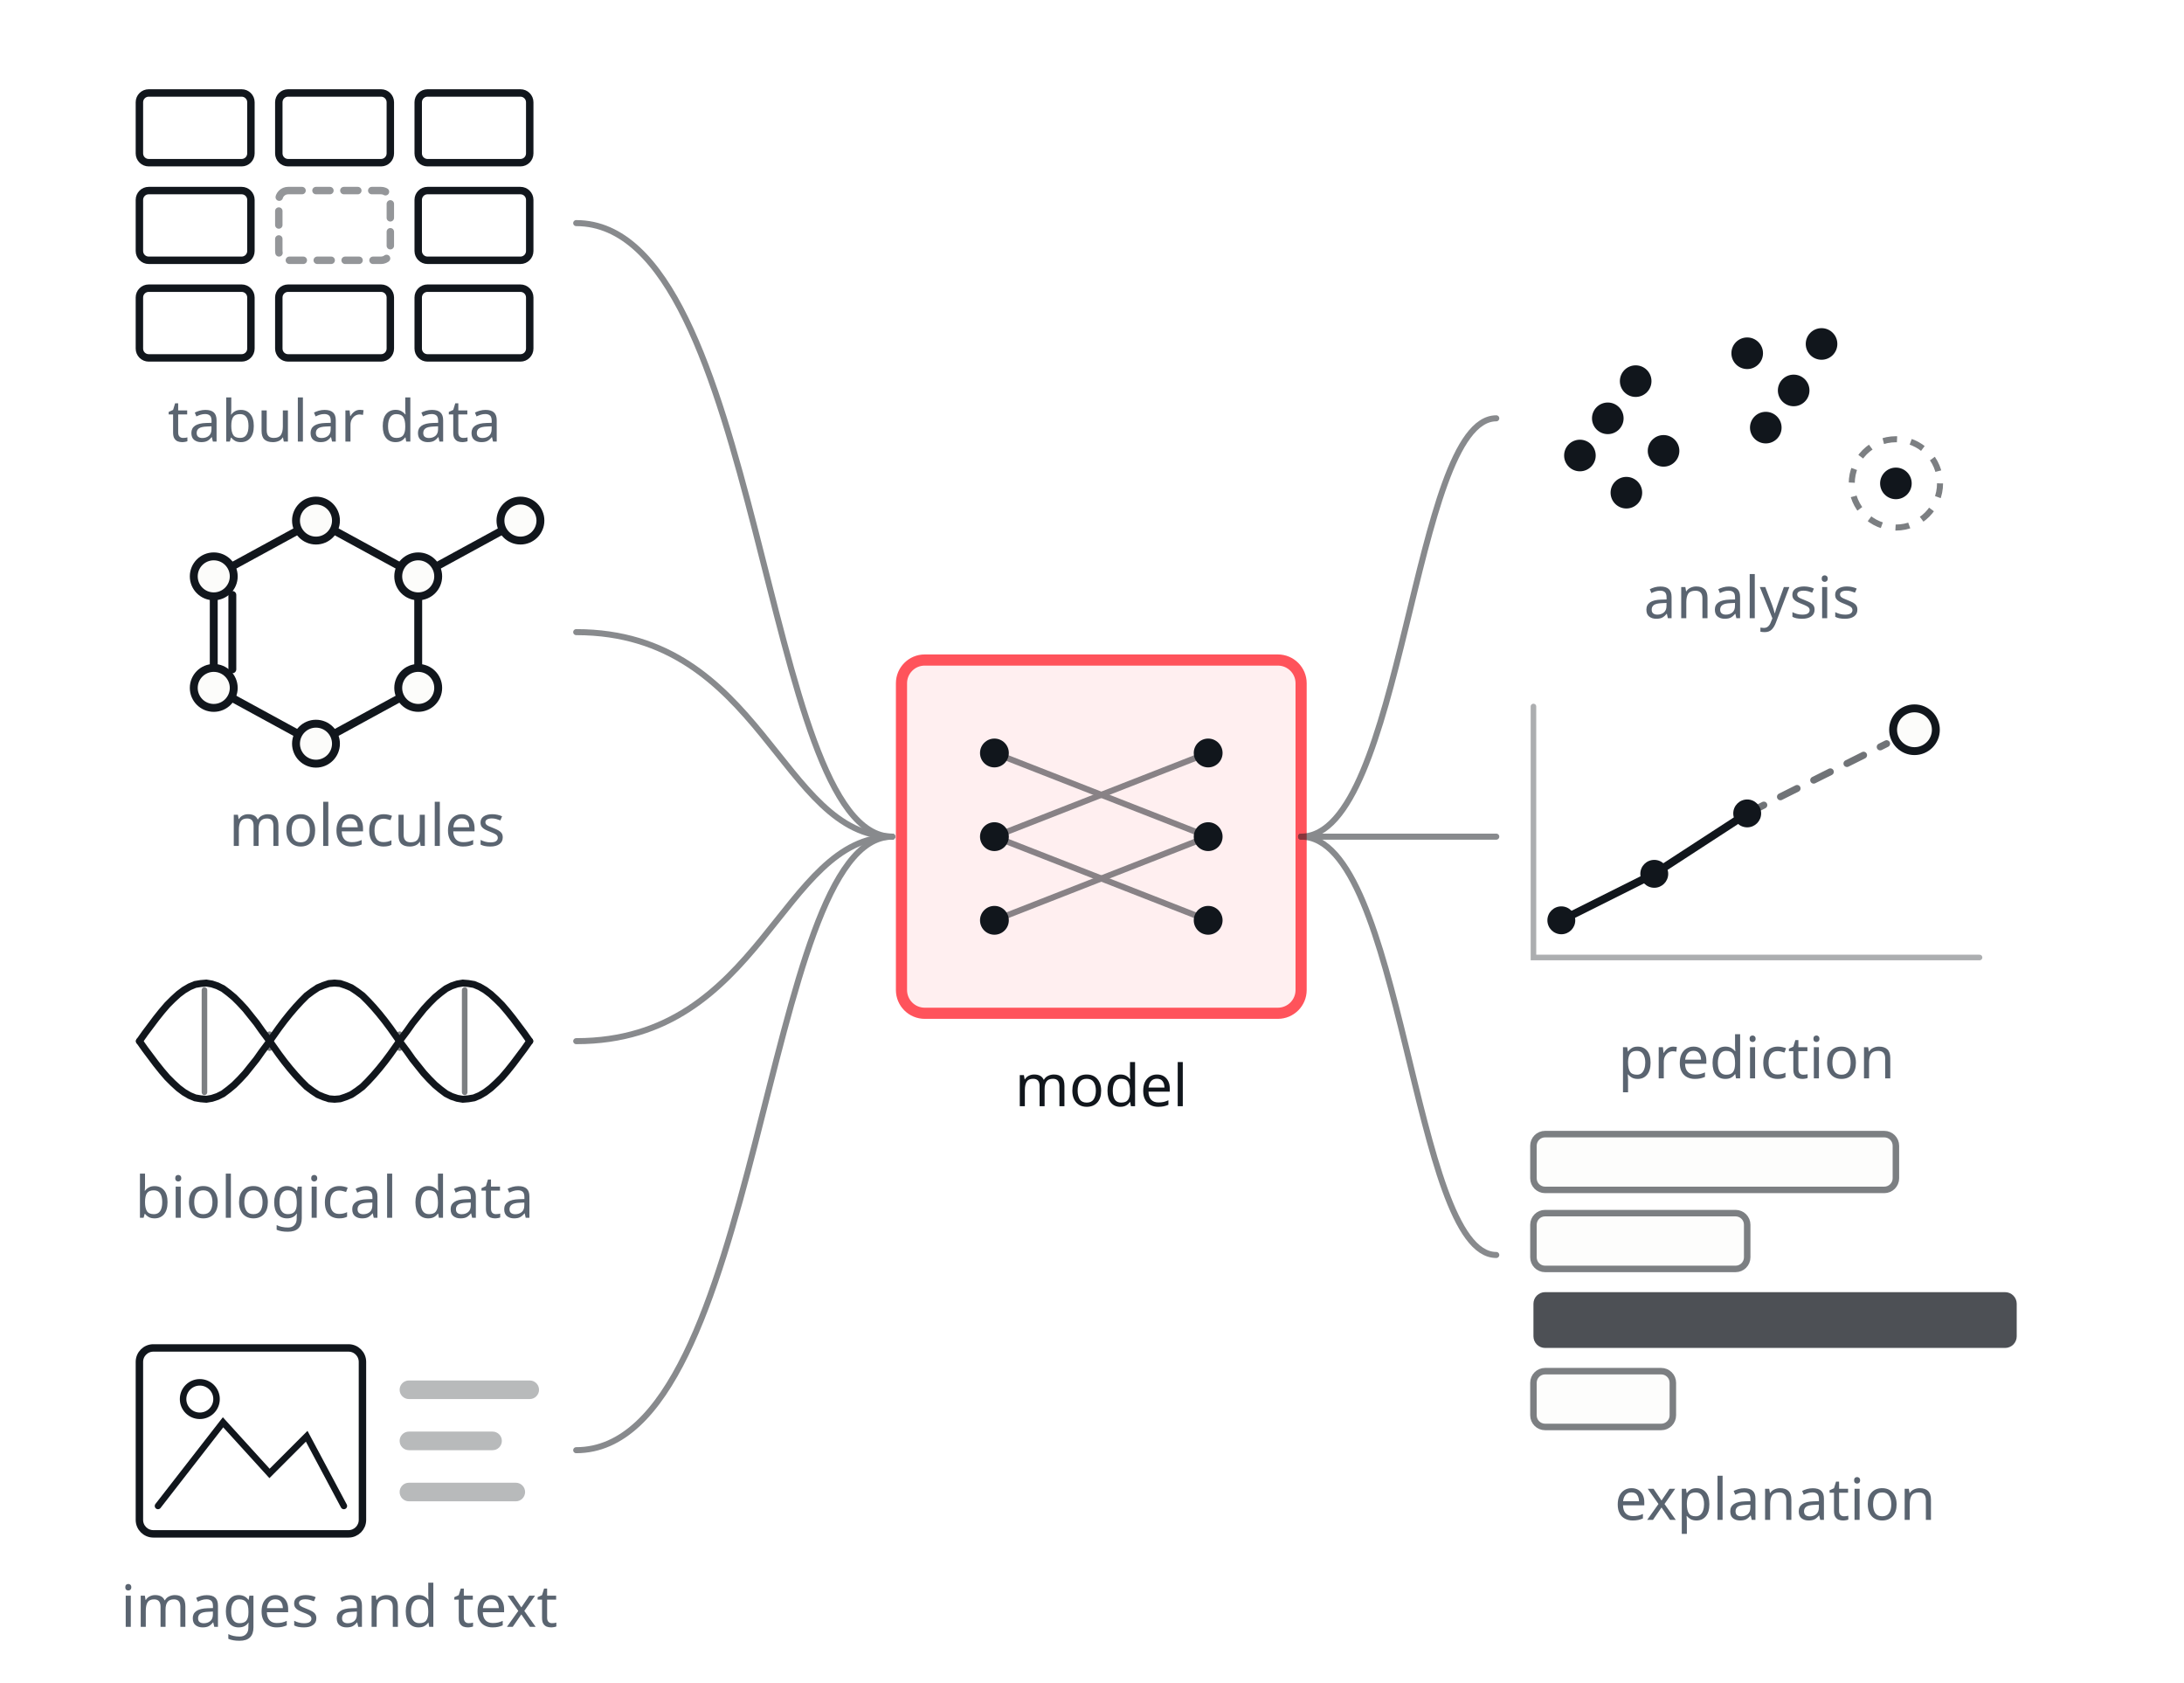
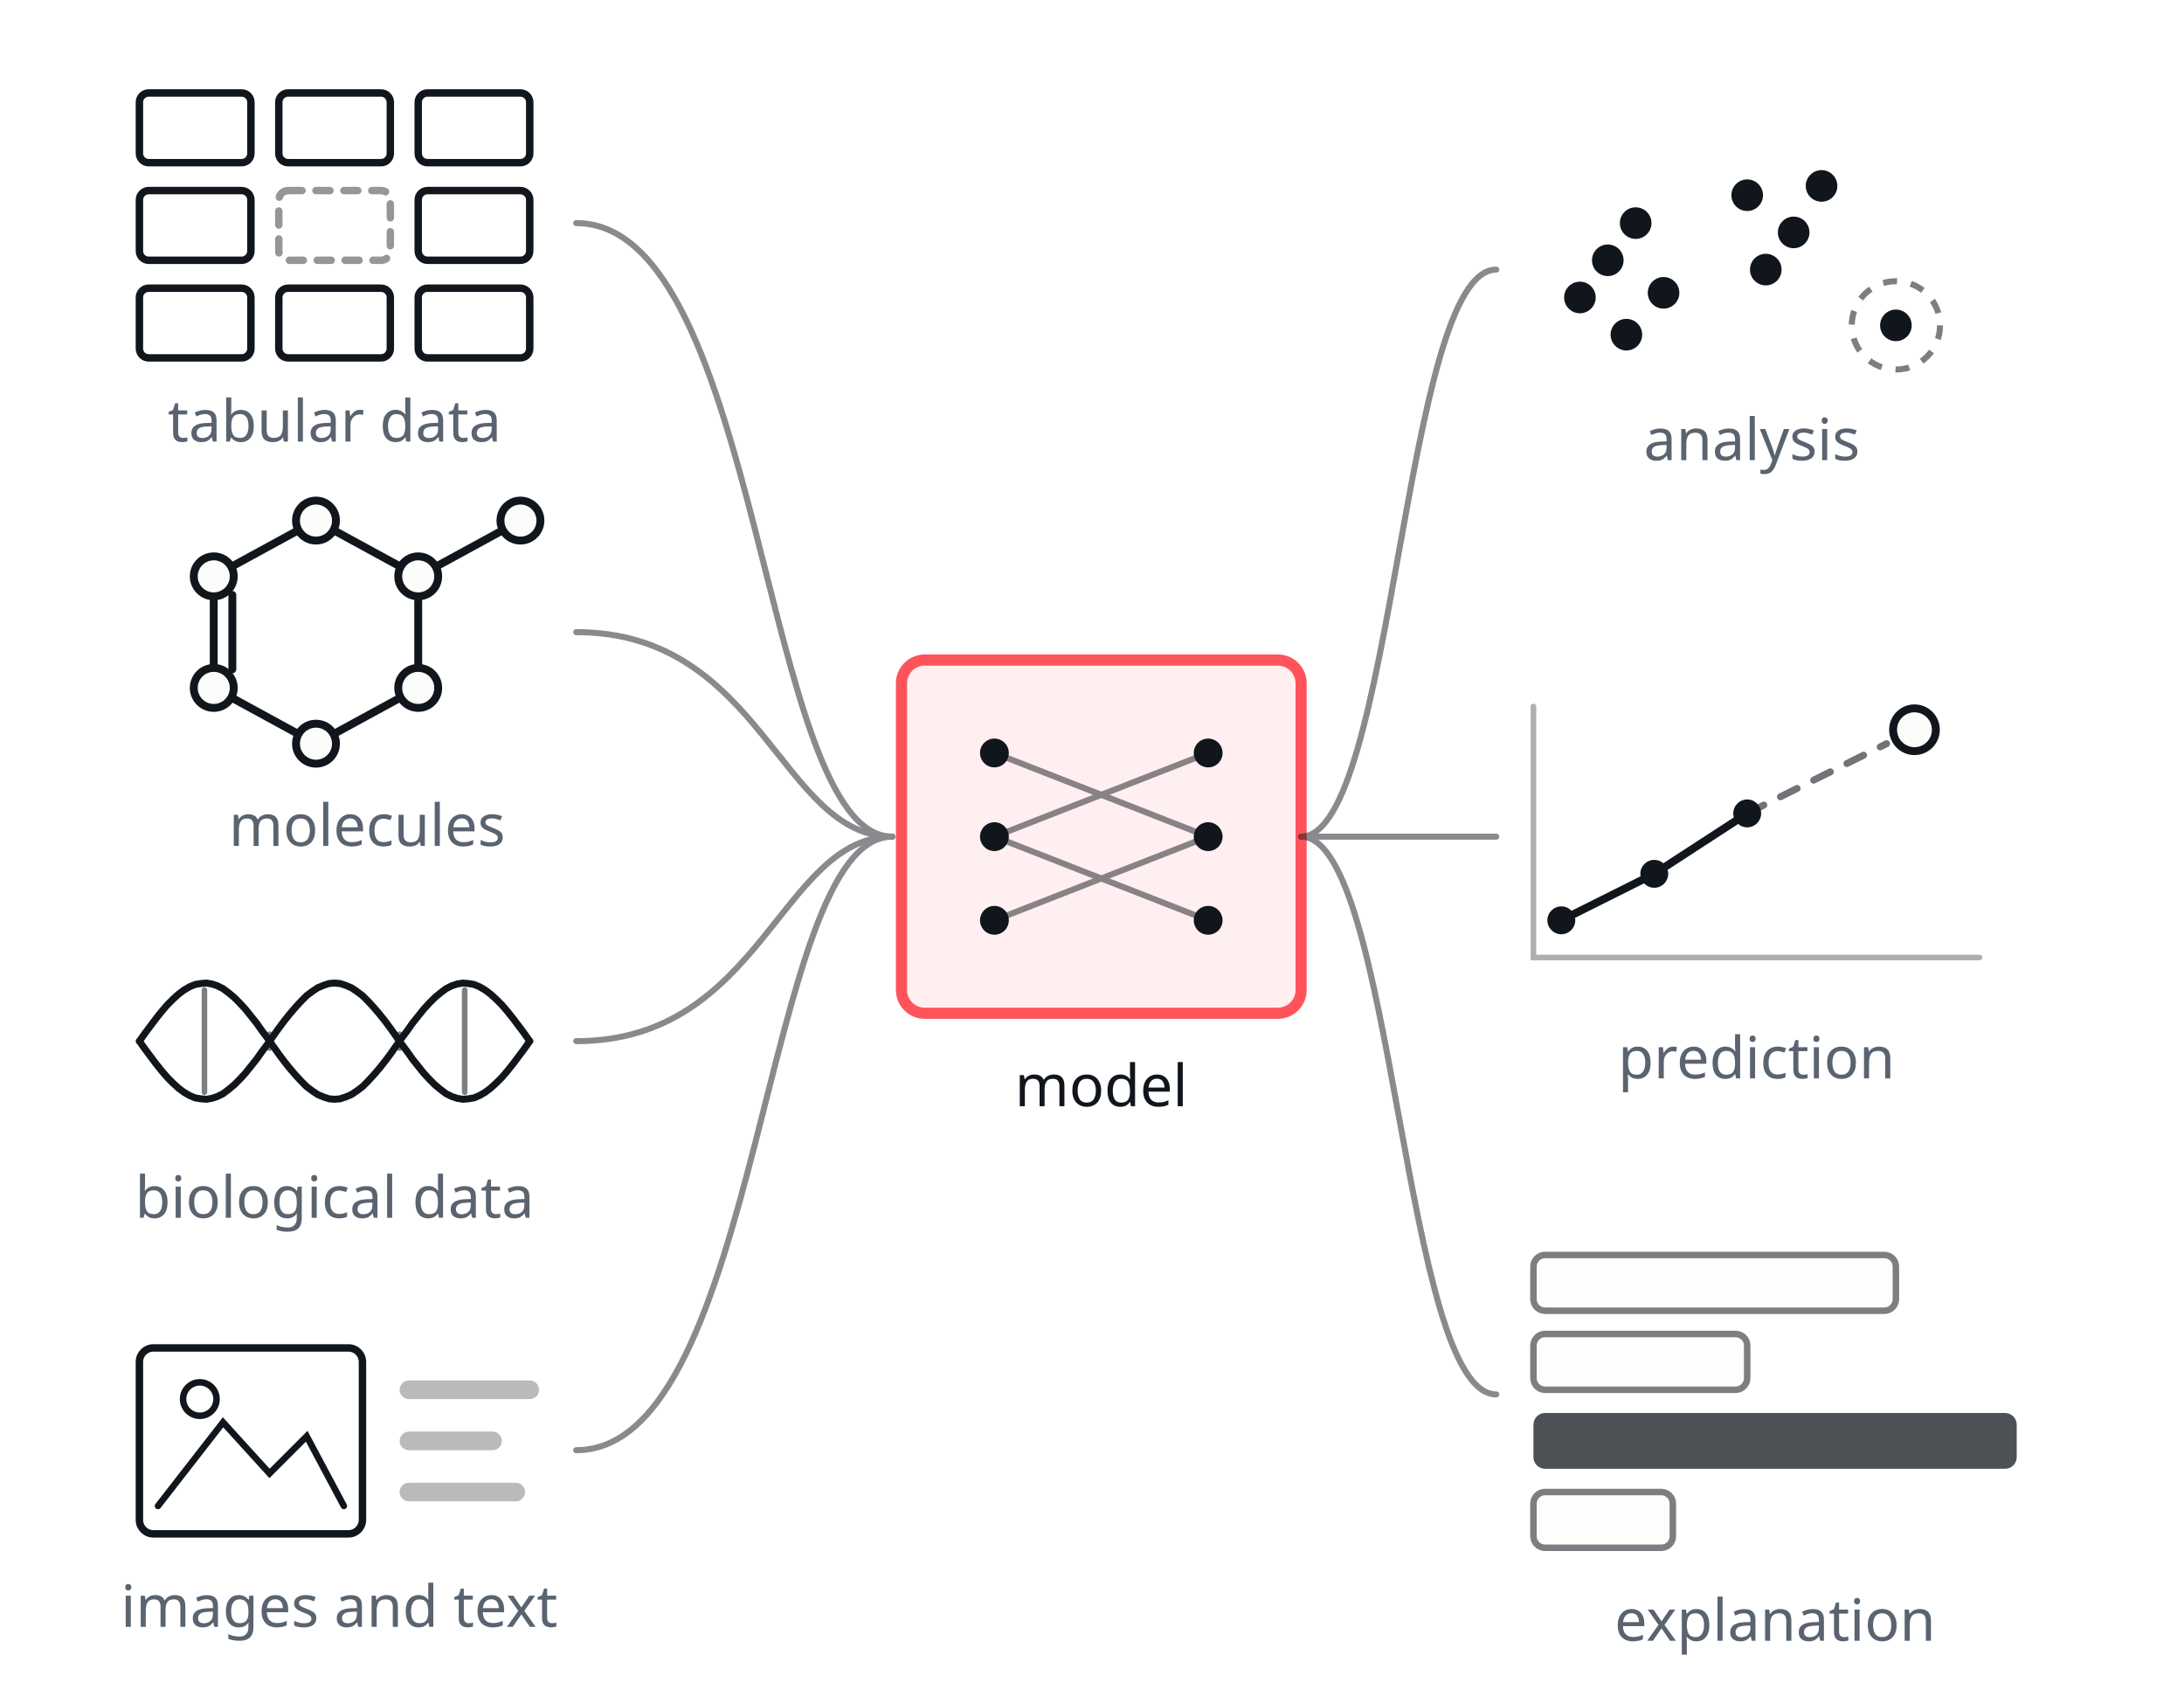
<svg xmlns="http://www.w3.org/2000/svg" viewBox="0 0 470 362" width="470" height="362" font-family="IBM Plex Sans, Segoe UI, system-ui, sans-serif">
  <g stroke="#11161C" fill="none" stroke-width="1.7" stroke-linecap="round">
    <g stroke-width="1.6">
      <rect x="30" y="20" width="24" height="15" rx="2" />
      <rect x="60" y="20" width="24" height="15" rx="2" />
      <rect x="90" y="20" width="24" height="15" rx="2" />
      <rect x="30" y="41" width="24" height="15" rx="2" />
      <rect x="60" y="41" width="24" height="15" rx="2" stroke-dasharray="3 3" opacity="0.45" />
      <rect x="90" y="41" width="24" height="15" rx="2" />
      <rect x="30" y="62" width="24" height="15" rx="2" />
      <rect x="60" y="62" width="24" height="15" rx="2" />
      <rect x="90" y="62" width="24" height="15" rx="2" />
    </g>
    <g>
      <path d="M46 124 L68 112 L90 124 L90 148 L68 160 L46 148 Z" />
      <path d="M50 128 L50 144" />
      <path d="M90 124 L112 112" />
    </g>
    <g fill="#FCFCFA">
      <circle cx="46" cy="124" r="4.3" />
      <circle cx="68" cy="112" r="4.3" />
      <circle cx="90" cy="124" r="4.3" />
      <circle cx="90" cy="148" r="4.3" />
      <circle cx="68" cy="160" r="4.3" />
      <circle cx="46" cy="148" r="4.3" />
      <circle cx="112" cy="112" r="4.3" />
    </g>
    <g>
      <path d="M30.0 224.0 L31.2 225.7 L32.4 227.3 L33.6 228.9 L34.8 230.4 L36.0 231.8 L37.2 233.0 L38.4 234.1 L39.6 235.0 L40.8 235.7 L42.0 236.2 L43.2 236.4 L44.4 236.5 L45.6 236.3 L46.8 235.9 L48.0 235.3 L49.2 234.4 L50.4 233.4 L51.6 232.2 L52.8 230.9 L54.0 229.4 L55.2 227.9 L56.4 226.2 L57.6 224.6 L58.8 222.9 L60.0 221.2 L61.2 219.6 L62.4 218.1 L63.6 216.7 L64.8 215.4 L66.0 214.2 L67.2 213.3 L68.4 212.5 L69.6 212.0 L70.8 211.6 L72.0 211.5 L73.2 211.6 L74.4 212.0 L75.6 212.5 L76.8 213.3 L78.0 214.2 L79.2 215.4 L80.4 216.7 L81.6 218.1 L82.8 219.6 L84.0 221.2 L85.2 222.9 L86.4 224.6 L87.6 226.2 L88.8 227.9 L90.0 229.4 L91.2 230.9 L92.4 232.2 L93.6 233.4 L94.8 234.4 L96.0 235.3 L97.2 235.9 L98.4 236.3 L99.6 236.5 L100.8 236.4 L102.0 236.2 L103.2 235.7 L104.4 235.0 L105.6 234.1 L106.8 233.0 L108.0 231.8 L109.2 230.4 L110.4 228.9 L111.6 227.3 L112.8 225.7 L114.0 224.0" stroke-width="1.5" />
      <path d="M30.0 224.0 L31.2 222.3 L32.4 220.7 L33.6 219.1 L34.8 217.6 L36.0 216.2 L37.2 215.0 L38.4 213.9 L39.6 213.0 L40.8 212.3 L42.0 211.8 L43.2 211.6 L44.4 211.5 L45.6 211.7 L46.8 212.1 L48.0 212.7 L49.2 213.6 L50.4 214.6 L51.6 215.8 L52.8 217.1 L54.0 218.6 L55.2 220.1 L56.4 221.8 L57.6 223.4 L58.8 225.1 L60.0 226.8 L61.2 228.4 L62.4 229.9 L63.6 231.3 L64.8 232.6 L66.0 233.8 L67.2 234.7 L68.4 235.5 L69.6 236.0 L70.8 236.4 L72.0 236.5 L73.2 236.4 L74.4 236.0 L75.6 235.5 L76.8 234.7 L78.0 233.8 L79.2 232.6 L80.4 231.3 L81.6 229.9 L82.8 228.4 L84.0 226.8 L85.2 225.1 L86.4 223.4 L87.6 221.8 L88.8 220.1 L90.0 218.6 L91.2 217.1 L92.4 215.8 L93.6 214.6 L94.8 213.6 L96.0 212.7 L97.2 212.1 L98.4 211.7 L99.6 211.5 L100.8 211.6 L102.0 211.8 L103.2 212.3 L104.4 213.0 L105.6 213.9 L106.8 215.0 L108.0 216.2 L109.2 217.6 L110.4 219.1 L111.6 220.7 L112.8 222.3 L114.0 224.0" stroke-width="1.5" />
      <path d="M44.0 213.0 L44.0 235.0" stroke-width="1.2" opacity="0.55" />
      <path d="M58.0 225.5 L58.0 222.5" stroke-width="1.2" opacity="0.55" />
      <path d="M86.0 225.5 L86.0 222.5" stroke-width="1.2" opacity="0.55" />
      <path d="M100.0 213.0 L100.0 235.0" stroke-width="1.2" opacity="0.55" />
    </g>
    <g>
      <rect x="30" y="290" width="48" height="40" rx="3" stroke-width="1.6" />
      <path d="M34 324 L48 306 L58 317 L66 309 L74 324" stroke-width="1.4" />
      <circle cx="43" cy="301" r="3.6" stroke-width="1.4" />
    </g>
    <g stroke-width="1.3" opacity="0.5">
      <path d="M124 48 C164 48 164 180 192 180" />
      <path d="M124 136 C164 136 168 180 192 180" />
      <path d="M124 224 C164 224 168 180 192 180" />
      <path d="M124 312 C164 312 164 180 192 180" />
    </g>
    <rect x="194" y="142" width="86" height="76" rx="5" stroke="#FF535B" stroke-width="2.4" fill="#FF535B" fill-opacity="0.09" />
    <g stroke-width="1.3" opacity="0.5">
      <path d="M214 162 L260 180" />
      <path d="M214 180 L260 162" />
      <path d="M214 180 L260 198" />
      <path d="M214 198 L260 180" />
    </g>
    <g fill="#11161C" stroke="none">
      <circle cx="214" cy="162" r="3.1" />
      <circle cx="214" cy="180" r="3.1" />
      <circle cx="214" cy="198" r="3.1" />
      <circle cx="260" cy="162" r="3.1" />
      <circle cx="260" cy="180" r="3.1" />
      <circle cx="260" cy="198" r="3.1" />
    </g>
    <g stroke-width="1.3" opacity="0.5">
-       <path d="M280 180 C302 180 304 90 322 90" />
+       <path d="M280 180 C300 180 302 58 322 58" />
      <path d="M280 180 L322 180" />
-       <path d="M280 180 C302 180 304 270 322 270" />
+       <path d="M280 180 C300 180 302 300 322 300" />
    </g>
  </g>
  <g fill="#11161C" opacity="0.3">
    <rect x="86" y="297" width="30" height="4" rx="2" />
    <rect x="86" y="308" width="22" height="4" rx="2" />
    <rect x="86" y="319" width="27" height="4" rx="2" />
  </g>
  <g fill="#11161C" stroke="none">
-     <circle cx="340" cy="98" r="3.4" />
-     <circle cx="350" cy="106" r="3.4" />
-     <circle cx="346" cy="90" r="3.4" />
-     <circle cx="358" cy="97" r="3.4" />
-     <circle cx="352" cy="82" r="3.4" />
-     <circle cx="376" cy="76" r="3.4" />
-     <circle cx="386" cy="84" r="3.4" />
-     <circle cx="380" cy="92" r="3.4" />
-     <circle cx="392" cy="74" r="3.4" />
+     <circle cx="340" cy="64" r="3.4" />
+     <circle cx="350" cy="72" r="3.4" />
+     <circle cx="346" cy="56" r="3.4" />
+     <circle cx="358" cy="63" r="3.4" />
+     <circle cx="352" cy="48" r="3.4" />
+     <circle cx="376" cy="42" r="3.4" />
+     <circle cx="386" cy="50" r="3.4" />
+     <circle cx="380" cy="58" r="3.4" />
+     <circle cx="392" cy="40" r="3.4" />
  </g>
  <g stroke="#11161C" fill="none">
-     <circle cx="408" cy="104" r="3.4" fill="#11161C" stroke="none" />
-     <circle cx="408" cy="104" r="9.5" stroke-width="1.3" stroke-dasharray="3 3" opacity="0.55" />
+     <circle cx="408" cy="70" r="3.4" fill="#11161C" stroke="none" />
+     <circle cx="408" cy="70" r="9.5" stroke-width="1.3" stroke-dasharray="3 3" opacity="0.55" />
  </g>
  <g stroke="#11161C" fill="none" stroke-linecap="round">
    <path d="M330 152 L330 206 L426 206" stroke-width="1.2" opacity="0.35" />
    <path d="M336 198 L356 188 L376 175" stroke-width="1.7" />
    <path d="M376 175 L406 160" stroke-width="1.5" stroke-dasharray="4 4" opacity="0.6" />
    <circle cx="412" cy="157" r="4.6" stroke-width="1.7" fill="#FCFCFA" />
  </g>
  <g fill="#11161C" stroke="none">
    <circle cx="336" cy="198" r="3" />
    <circle cx="356" cy="188" r="3" />
    <circle cx="376" cy="175" r="3" />
  </g>
  <g>
-     <rect x="330" y="244" width="78" height="12" rx="2.5" fill="#FCFCFA" stroke="#11161C" stroke-width="1.4" opacity="0.55" />
-     <rect x="330" y="261" width="46" height="12" rx="2.5" fill="#FCFCFA" stroke="#11161C" stroke-width="1.4" opacity="0.55" />
-     <rect x="330" y="278" width="104" height="12" rx="2.5" fill="#11161C" opacity="0.75" />
-     <rect x="330" y="295" width="30" height="12" rx="2.5" fill="#FCFCFA" stroke="#11161C" stroke-width="1.4" opacity="0.55" />
+     <rect x="330" y="270" width="78" height="12" rx="2.5" fill="#FCFCFA" stroke="#11161C" stroke-width="1.4" opacity="0.55" />
+     <rect x="330" y="287" width="46" height="12" rx="2.5" fill="#FCFCFA" stroke="#11161C" stroke-width="1.4" opacity="0.55" />
+     <rect x="330" y="304" width="104" height="12" rx="2.5" fill="#11161C" opacity="0.75" />
+     <rect x="330" y="321" width="30" height="12" rx="2.5" fill="#FCFCFA" stroke="#11161C" stroke-width="1.4" opacity="0.55" />
  </g>
  <g fill="#5A6470" font-size="12.5" text-anchor="middle">
    <text x="72" y="95">tabular data</text>
    <text x="79" y="182">molecules</text>
    <text x="72" y="262">biological data</text>
    <text x="73" y="350">images and text</text>
-     <text x="377" y="133">analysis</text>
+     <text x="377" y="99">analysis</text>
    <text x="378" y="232">prediction</text>
-     <text x="382" y="327">explanation</text>
+     <text x="382" y="353">explanation</text>
    <text x="237" y="238" fill="#11161C" font-weight="500">model</text>
  </g>
</svg>
